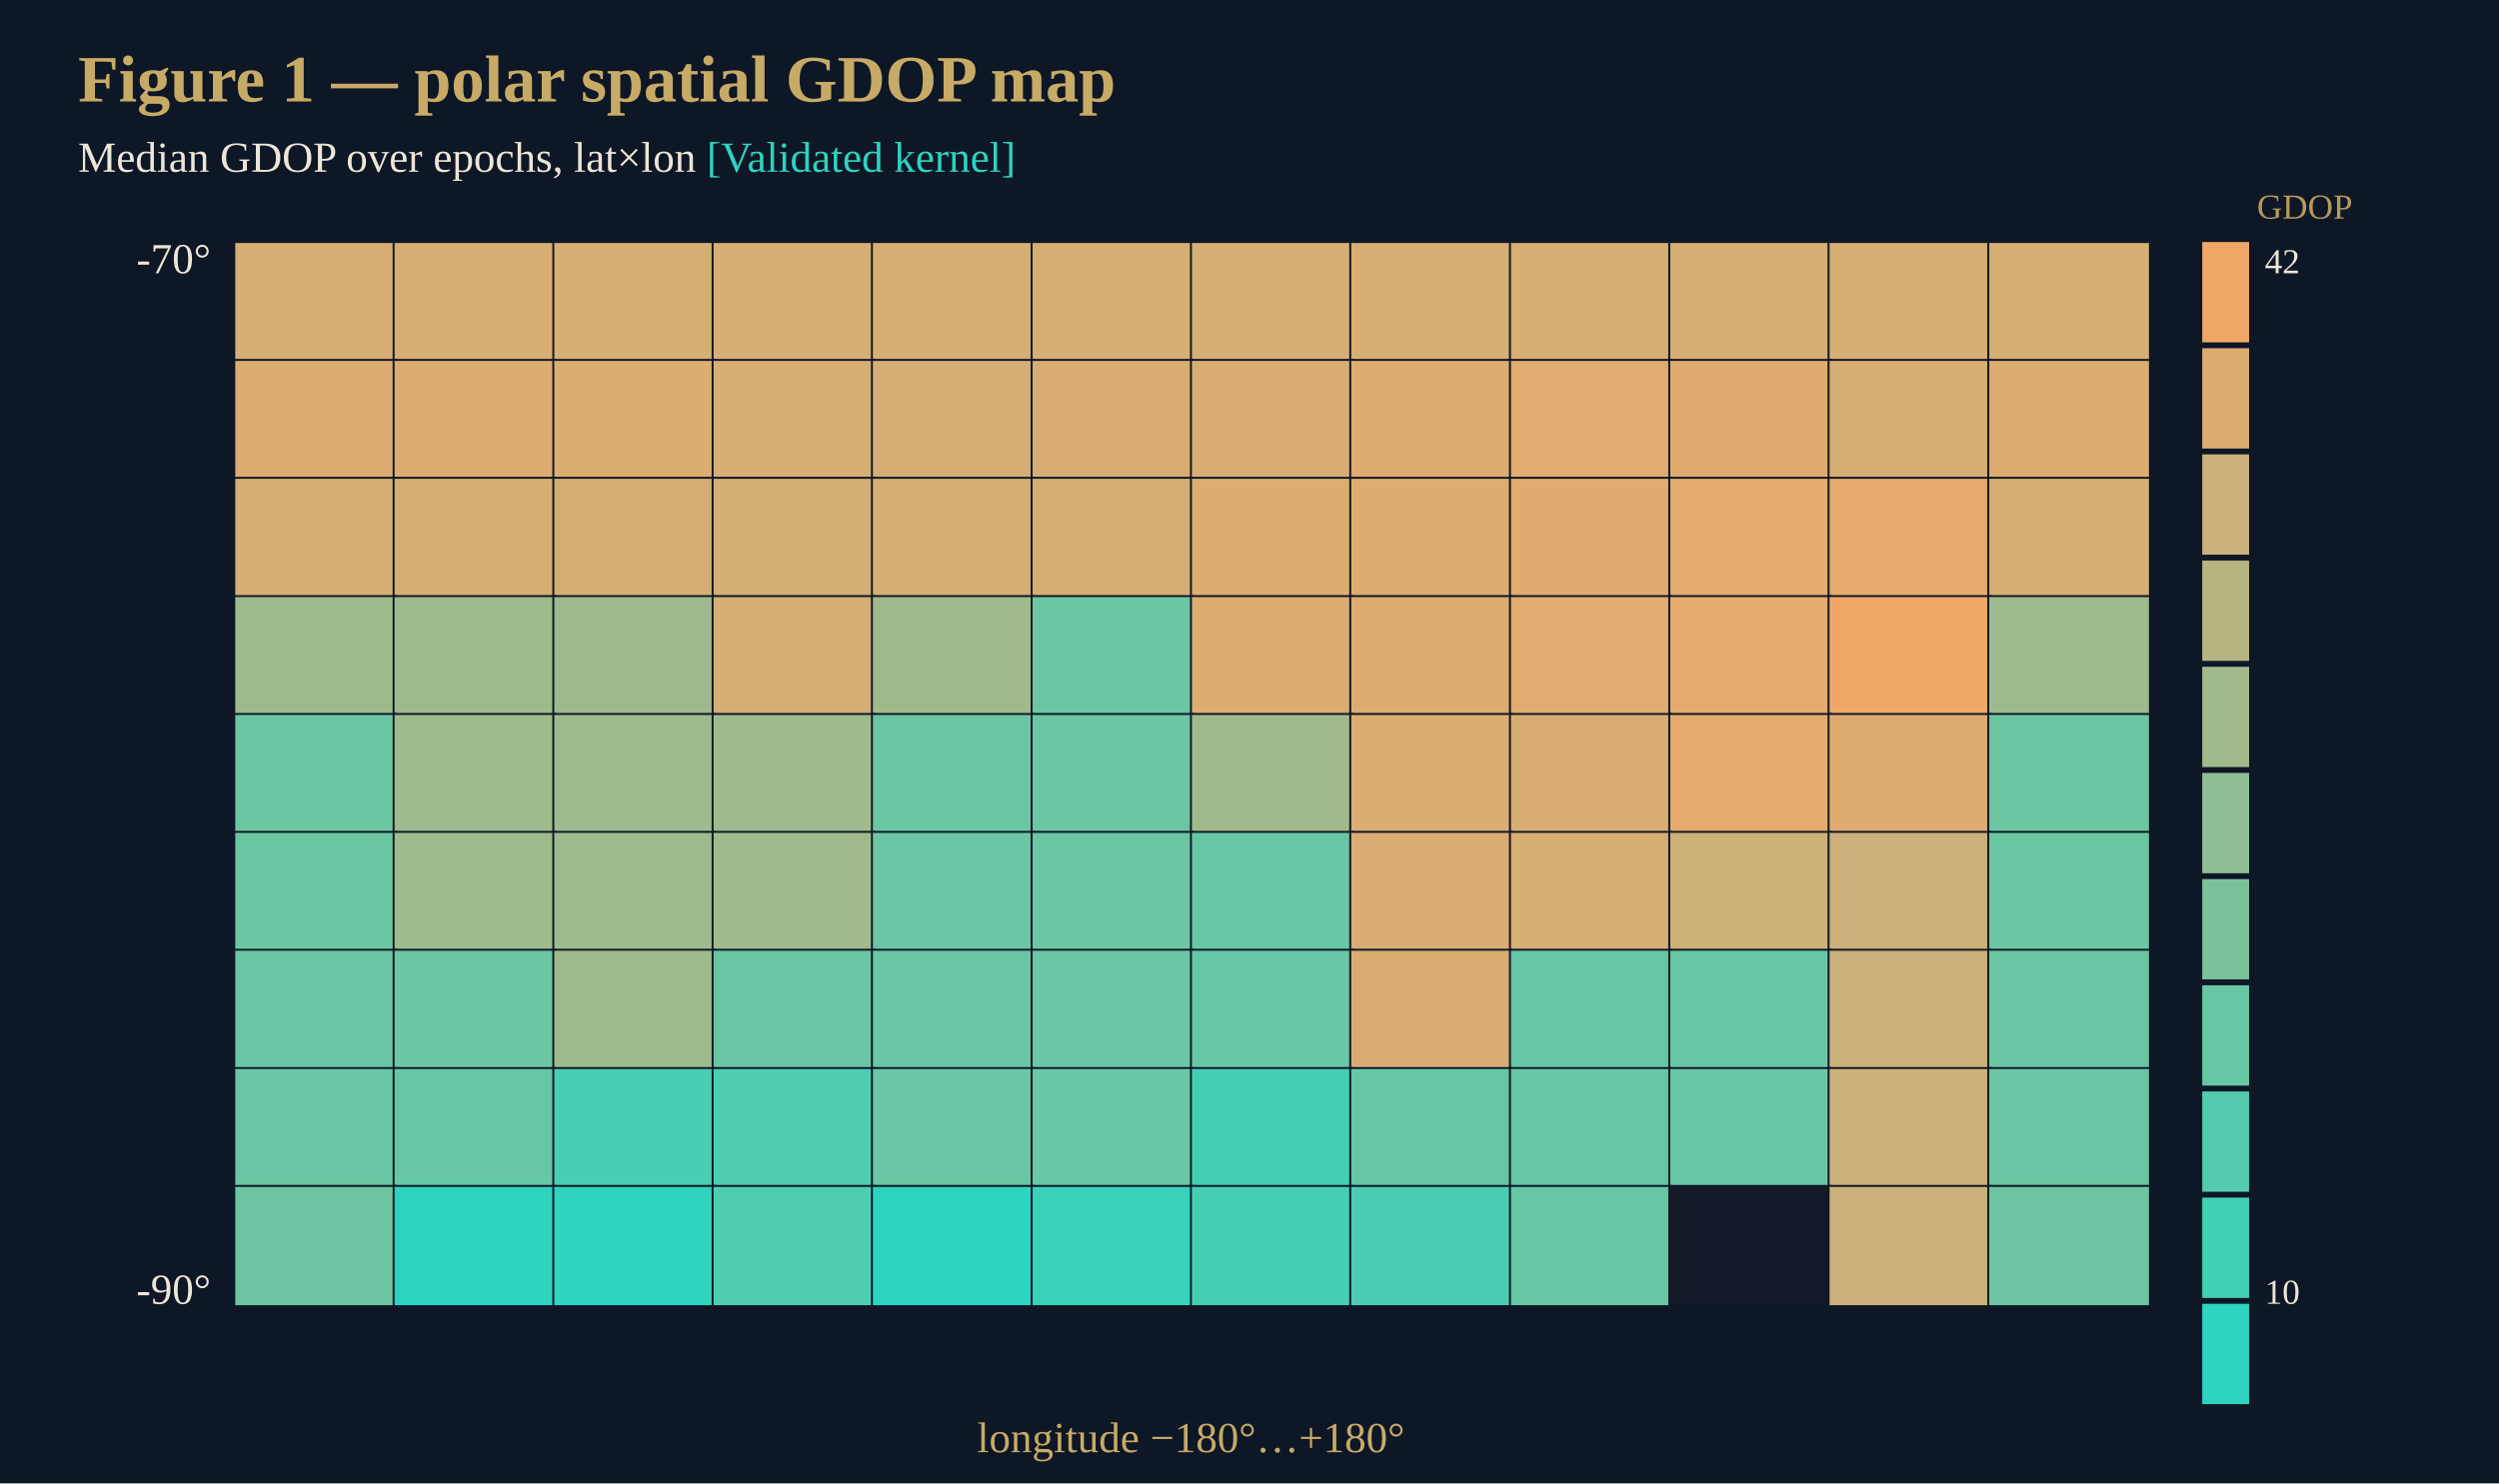
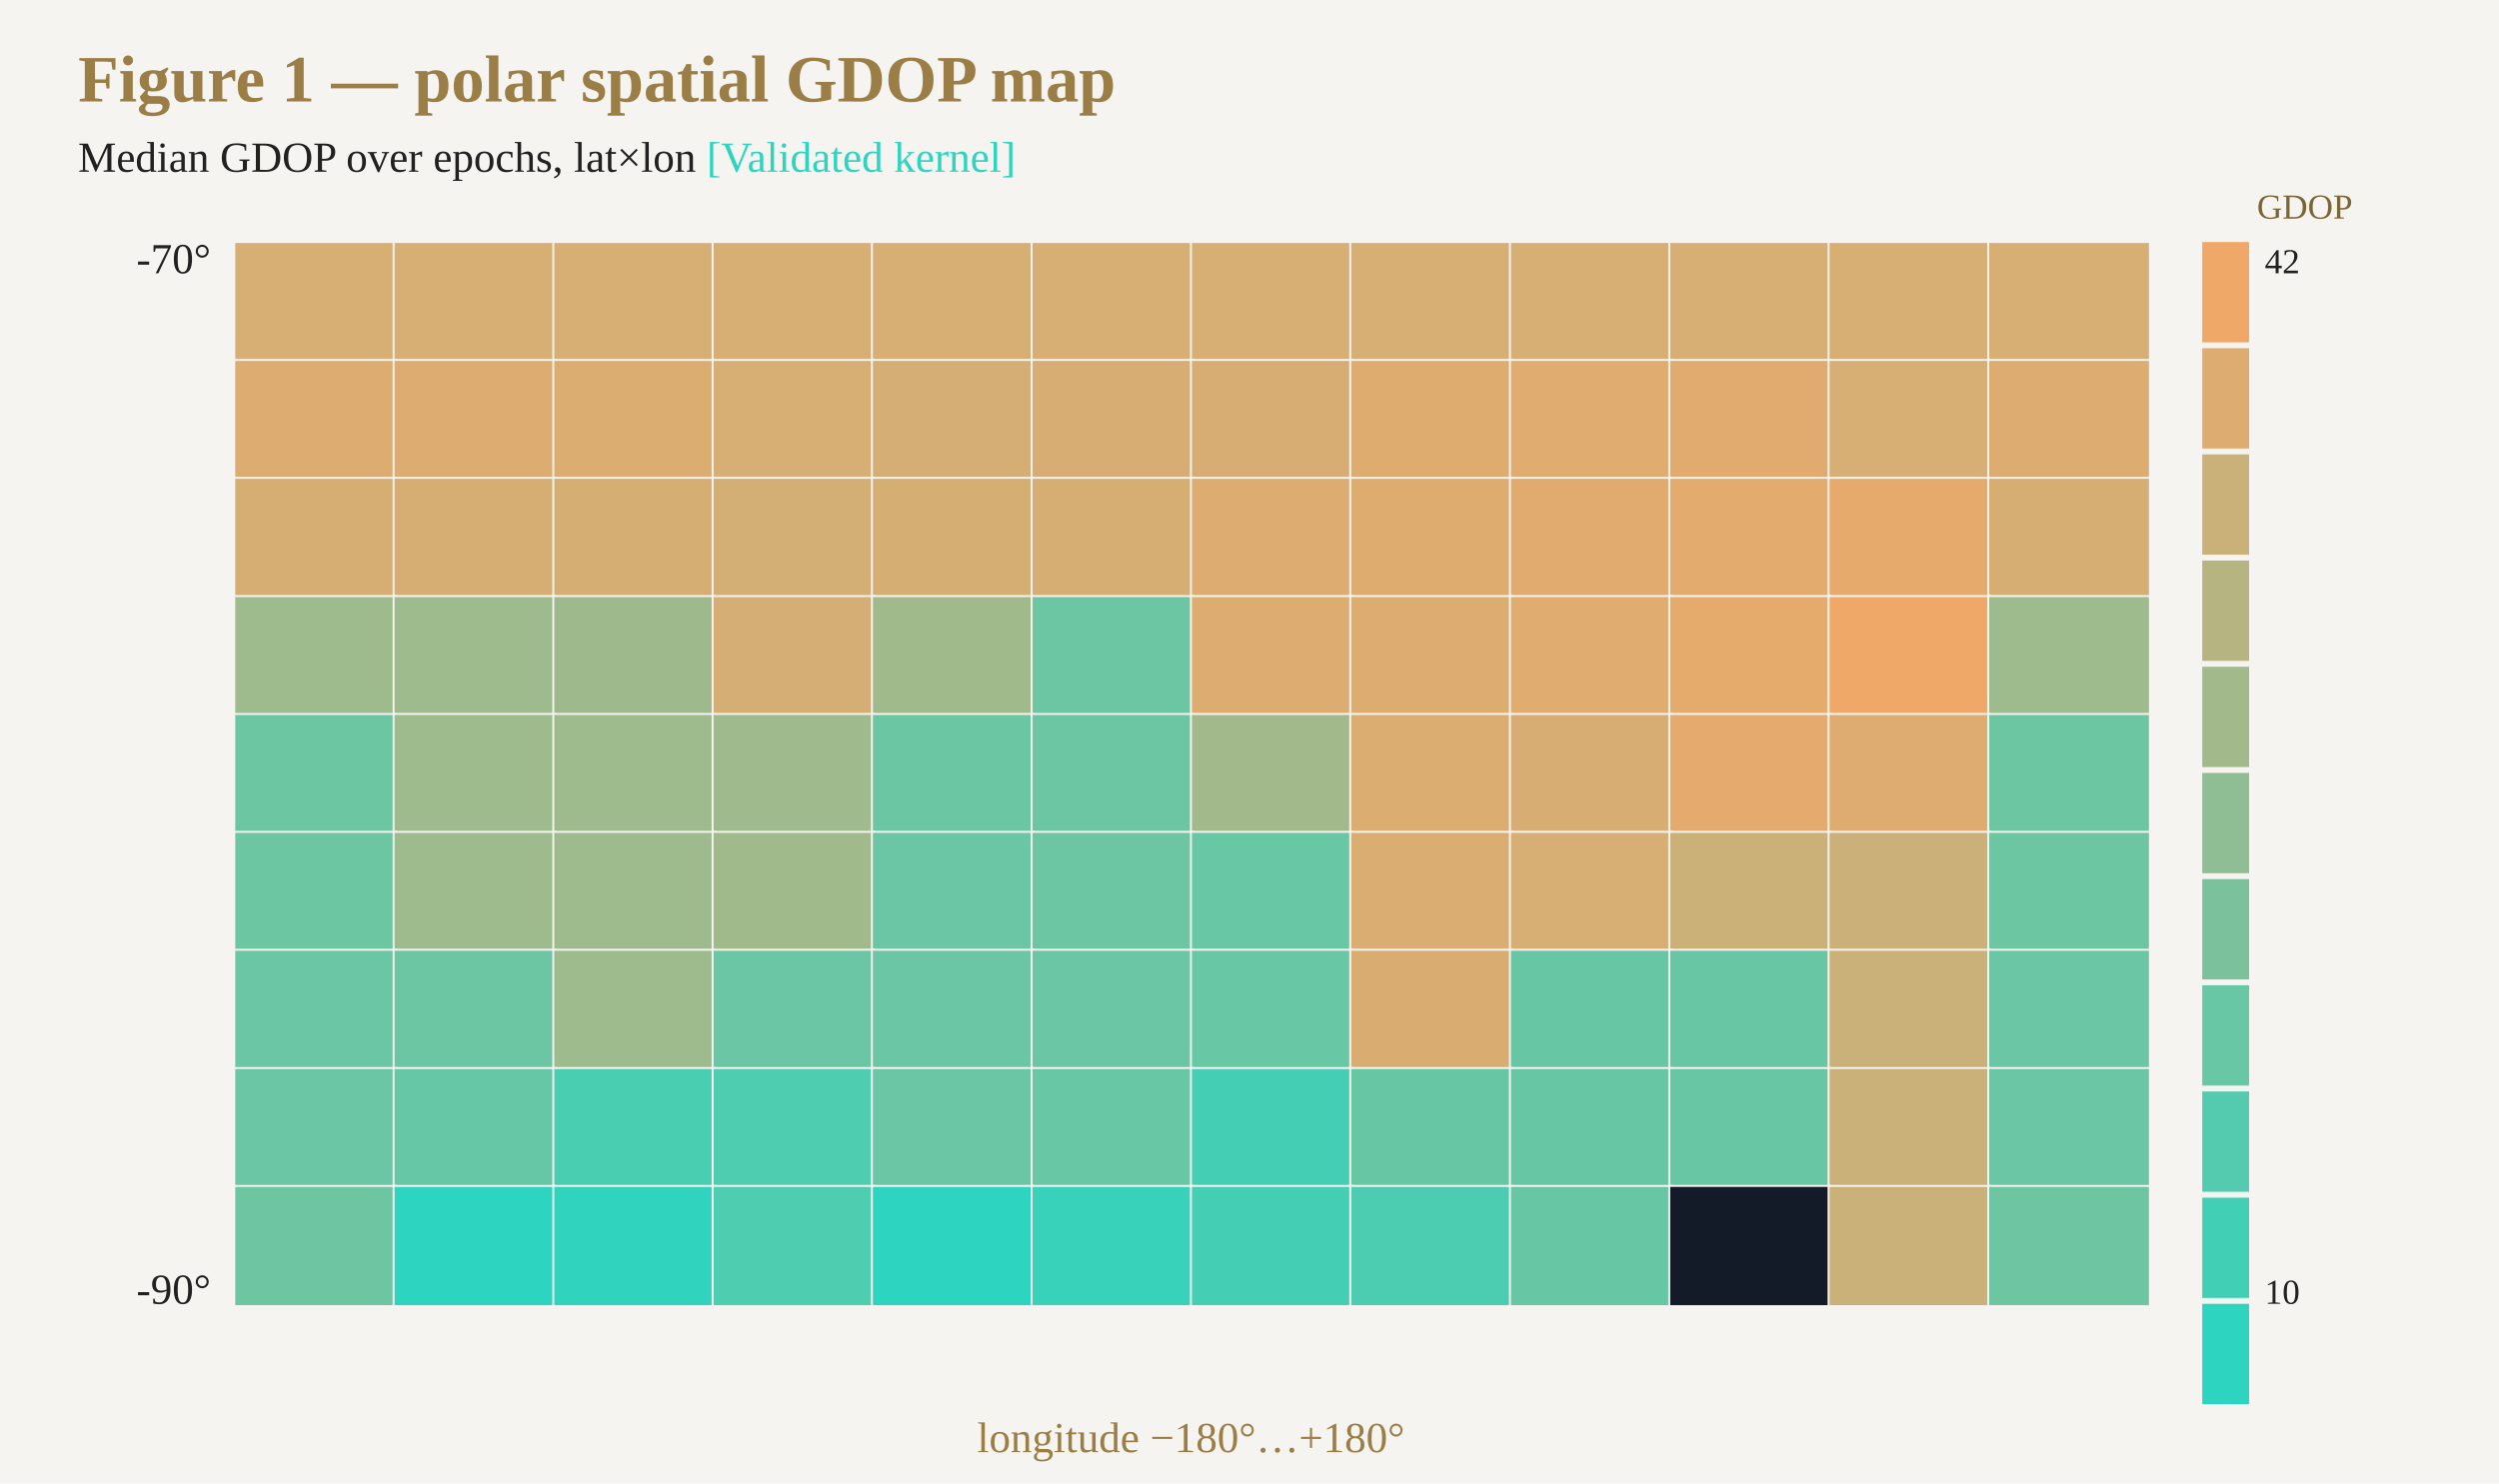
<svg xmlns="http://www.w3.org/2000/svg" width="640" height="380" font-family="'EB Garamond', Georgia, 'Times New Roman', serif" font-size="11">
-   <rect width="100%" height="100%" fill="#0e1726" />
-   <text x="20" y="26" fill="#c7aa66" font-family="'Cormorant Garamond', Georgia, 'Times New Roman', serif" font-size="17" font-weight="bold">Figure 1 — polar spatial GDOP map</text>
-   <text x="20" y="44" fill="#ece6d8">Median GDOP over epochs, lat×lon <tspan fill="#2dd4bf">[Validated kernel]</tspan>
+   <rect width="100%" height="100%" fill="#f6f4f0" />
+   <text x="20" y="26" fill="#9a7e45" font-family="'Cormorant Garamond', Georgia, 'Times New Roman', serif" font-size="17" font-weight="bold">Figure 1 — polar spatial GDOP map</text>
+   <text x="20" y="44" fill="#212121">Median GDOP over epochs, lat×lon <tspan fill="#2dd4bf">[Validated kernel]</tspan>
  </text>
-   <rect x="60.0" y="62.0" width="41.4" height="30.8" fill="#d7ae73" stroke="#0e1726" stroke-width="0.5" />
-   <rect x="100.8" y="62.0" width="41.4" height="30.8" fill="#d7ae73" stroke="#0e1726" stroke-width="0.5" />
-   <rect x="141.7" y="62.0" width="41.4" height="30.8" fill="#d7ae73" stroke="#0e1726" stroke-width="0.5" />
-   <rect x="182.5" y="62.0" width="41.4" height="30.8" fill="#d7ae73" stroke="#0e1726" stroke-width="0.5" />
-   <rect x="223.3" y="62.0" width="41.4" height="30.8" fill="#d7ae73" stroke="#0e1726" stroke-width="0.5" />
-   <rect x="264.2" y="62.0" width="41.4" height="30.8" fill="#d7ae73" stroke="#0e1726" stroke-width="0.5" />
-   <rect x="305.0" y="62.0" width="41.4" height="30.8" fill="#d7ae73" stroke="#0e1726" stroke-width="0.5" />
-   <rect x="345.8" y="62.0" width="41.4" height="30.8" fill="#d7ae73" stroke="#0e1726" stroke-width="0.5" />
-   <rect x="386.7" y="62.0" width="41.4" height="30.8" fill="#d7ae73" stroke="#0e1726" stroke-width="0.5" />
-   <rect x="427.5" y="62.0" width="41.4" height="30.8" fill="#d7ae73" stroke="#0e1726" stroke-width="0.5" />
-   <rect x="468.3" y="62.0" width="41.4" height="30.8" fill="#d7ae73" stroke="#0e1726" stroke-width="0.5" />
-   <rect x="509.2" y="62.0" width="41.4" height="30.8" fill="#d7ae73" stroke="#0e1726" stroke-width="0.5" />
-   <rect x="60.0" y="92.2" width="41.4" height="30.8" fill="#ddac70" stroke="#0e1726" stroke-width="0.5" />
-   <rect x="100.8" y="92.2" width="41.4" height="30.8" fill="#dcac71" stroke="#0e1726" stroke-width="0.5" />
-   <rect x="141.7" y="92.2" width="41.4" height="30.8" fill="#dbad71" stroke="#0e1726" stroke-width="0.5" />
-   <rect x="182.5" y="92.2" width="41.4" height="30.8" fill="#d7ae73" stroke="#0e1726" stroke-width="0.5" />
-   <rect x="223.3" y="92.2" width="41.4" height="30.8" fill="#d4ae75" stroke="#0e1726" stroke-width="0.5" />
-   <rect x="264.2" y="92.2" width="41.4" height="30.8" fill="#d8ad73" stroke="#0e1726" stroke-width="0.5" />
-   <rect x="305.0" y="92.2" width="41.4" height="30.8" fill="#d8ad73" stroke="#0e1726" stroke-width="0.5" />
-   <rect x="345.8" y="92.2" width="41.4" height="30.8" fill="#dfac6f" stroke="#0e1726" stroke-width="0.5" />
-   <rect x="386.7" y="92.2" width="41.4" height="30.8" fill="#e0ac6f" stroke="#0e1726" stroke-width="0.5" />
-   <rect x="427.5" y="92.2" width="41.4" height="30.8" fill="#e1ab6f" stroke="#0e1726" stroke-width="0.5" />
-   <rect x="468.3" y="92.2" width="41.4" height="30.8" fill="#d7ae73" stroke="#0e1726" stroke-width="0.5" />
-   <rect x="509.2" y="92.2" width="41.4" height="30.8" fill="#ddac70" stroke="#0e1726" stroke-width="0.5" />
-   <rect x="60.0" y="122.4" width="41.4" height="30.8" fill="#d6ae73" stroke="#0e1726" stroke-width="0.5" />
-   <rect x="100.8" y="122.4" width="41.4" height="30.8" fill="#d6ae74" stroke="#0e1726" stroke-width="0.5" />
-   <rect x="141.7" y="122.4" width="41.4" height="30.8" fill="#d5ae74" stroke="#0e1726" stroke-width="0.5" />
-   <rect x="182.5" y="122.4" width="41.4" height="30.8" fill="#d3ae75" stroke="#0e1726" stroke-width="0.5" />
-   <rect x="223.3" y="122.4" width="41.4" height="30.8" fill="#d5ae74" stroke="#0e1726" stroke-width="0.5" />
-   <rect x="264.2" y="122.4" width="41.4" height="30.8" fill="#d6ae73" stroke="#0e1726" stroke-width="0.5" />
-   <rect x="305.0" y="122.4" width="41.4" height="30.8" fill="#ddac71" stroke="#0e1726" stroke-width="0.5" />
-   <rect x="345.8" y="122.4" width="41.4" height="30.8" fill="#dfac70" stroke="#0e1726" stroke-width="0.5" />
-   <rect x="386.7" y="122.4" width="41.4" height="30.8" fill="#e1ab6f" stroke="#0e1726" stroke-width="0.5" />
-   <rect x="427.5" y="122.4" width="41.4" height="30.8" fill="#e3ab6e" stroke="#0e1726" stroke-width="0.5" />
-   <rect x="468.3" y="122.4" width="41.4" height="30.8" fill="#e6aa6c" stroke="#0e1726" stroke-width="0.5" />
-   <rect x="509.2" y="122.4" width="41.4" height="30.8" fill="#d6ae73" stroke="#0e1726" stroke-width="0.5" />
-   <rect x="60.0" y="152.7" width="41.4" height="30.8" fill="#9dbb8d" stroke="#0e1726" stroke-width="0.5" />
-   <rect x="100.8" y="152.7" width="41.4" height="30.8" fill="#9dbb8d" stroke="#0e1726" stroke-width="0.5" />
-   <rect x="141.7" y="152.7" width="41.4" height="30.8" fill="#9eba8d" stroke="#0e1726" stroke-width="0.5" />
-   <rect x="182.5" y="152.7" width="41.4" height="30.8" fill="#d4ae75" stroke="#0e1726" stroke-width="0.5" />
-   <rect x="223.3" y="152.7" width="41.4" height="30.8" fill="#a1ba8b" stroke="#0e1726" stroke-width="0.5" />
-   <rect x="264.2" y="152.7" width="41.4" height="30.8" fill="#6cc6a3" stroke="#0e1726" stroke-width="0.5" />
-   <rect x="305.0" y="152.7" width="41.4" height="30.8" fill="#ddac71" stroke="#0e1726" stroke-width="0.5" />
-   <rect x="345.8" y="152.7" width="41.4" height="30.8" fill="#ddac70" stroke="#0e1726" stroke-width="0.5" />
-   <rect x="386.7" y="152.7" width="41.4" height="30.8" fill="#e0ac6f" stroke="#0e1726" stroke-width="0.5" />
-   <rect x="427.5" y="152.7" width="41.4" height="30.8" fill="#e4ab6d" stroke="#0e1726" stroke-width="0.5" />
-   <rect x="468.3" y="152.7" width="41.4" height="30.8" fill="#f0a868" stroke="#0e1726" stroke-width="0.5" />
-   <rect x="509.2" y="152.7" width="41.4" height="30.8" fill="#9dbb8d" stroke="#0e1726" stroke-width="0.5" />
-   <rect x="60.0" y="182.9" width="41.4" height="30.8" fill="#6dc6a2" stroke="#0e1726" stroke-width="0.5" />
-   <rect x="100.8" y="182.9" width="41.4" height="30.8" fill="#9dbb8d" stroke="#0e1726" stroke-width="0.5" />
-   <rect x="141.7" y="182.9" width="41.4" height="30.8" fill="#9ebb8d" stroke="#0e1726" stroke-width="0.5" />
-   <rect x="182.5" y="182.9" width="41.4" height="30.8" fill="#9fba8c" stroke="#0e1726" stroke-width="0.5" />
-   <rect x="223.3" y="182.9" width="41.4" height="30.8" fill="#6bc6a3" stroke="#0e1726" stroke-width="0.5" />
-   <rect x="264.2" y="182.9" width="41.4" height="30.8" fill="#6cc6a3" stroke="#0e1726" stroke-width="0.5" />
-   <rect x="305.0" y="182.9" width="41.4" height="30.8" fill="#a2ba8b" stroke="#0e1726" stroke-width="0.5" />
-   <rect x="345.8" y="182.9" width="41.4" height="30.8" fill="#dcad71" stroke="#0e1726" stroke-width="0.5" />
-   <rect x="386.7" y="182.9" width="41.4" height="30.8" fill="#d8ad73" stroke="#0e1726" stroke-width="0.5" />
-   <rect x="427.5" y="182.9" width="41.4" height="30.8" fill="#e5aa6d" stroke="#0e1726" stroke-width="0.5" />
-   <rect x="468.3" y="182.9" width="41.4" height="30.8" fill="#deac70" stroke="#0e1726" stroke-width="0.5" />
-   <rect x="509.2" y="182.9" width="41.4" height="30.8" fill="#6dc6a2" stroke="#0e1726" stroke-width="0.5" />
-   <rect x="60.0" y="213.1" width="41.4" height="30.8" fill="#6dc6a2" stroke="#0e1726" stroke-width="0.5" />
-   <rect x="100.8" y="213.1" width="41.4" height="30.8" fill="#9dbb8d" stroke="#0e1726" stroke-width="0.5" />
-   <rect x="141.7" y="213.1" width="41.4" height="30.8" fill="#9ebb8d" stroke="#0e1726" stroke-width="0.5" />
-   <rect x="182.5" y="213.1" width="41.4" height="30.8" fill="#a0ba8c" stroke="#0e1726" stroke-width="0.5" />
-   <rect x="223.3" y="213.1" width="41.4" height="30.8" fill="#6ac6a4" stroke="#0e1726" stroke-width="0.5" />
-   <rect x="264.2" y="213.1" width="41.4" height="30.8" fill="#6cc6a3" stroke="#0e1726" stroke-width="0.5" />
-   <rect x="305.0" y="213.1" width="41.4" height="30.8" fill="#68c7a5" stroke="#0e1726" stroke-width="0.5" />
-   <rect x="345.8" y="213.1" width="41.4" height="30.8" fill="#daad72" stroke="#0e1726" stroke-width="0.5" />
-   <rect x="386.7" y="213.1" width="41.4" height="30.8" fill="#d7ae73" stroke="#0e1726" stroke-width="0.5" />
-   <rect x="427.5" y="213.1" width="41.4" height="30.8" fill="#cbb078" stroke="#0e1726" stroke-width="0.5" />
-   <rect x="468.3" y="213.1" width="41.4" height="30.8" fill="#cbb079" stroke="#0e1726" stroke-width="0.5" />
-   <rect x="509.2" y="213.1" width="41.4" height="30.8" fill="#6dc6a2" stroke="#0e1726" stroke-width="0.5" />
-   <rect x="60.0" y="243.3" width="41.4" height="30.8" fill="#6ac6a4" stroke="#0e1726" stroke-width="0.5" />
-   <rect x="100.8" y="243.3" width="41.4" height="30.8" fill="#6cc6a3" stroke="#0e1726" stroke-width="0.5" />
-   <rect x="141.7" y="243.3" width="41.4" height="30.8" fill="#9ebb8d" stroke="#0e1726" stroke-width="0.5" />
-   <rect x="182.5" y="243.3" width="41.4" height="30.8" fill="#6ac6a4" stroke="#0e1726" stroke-width="0.5" />
-   <rect x="223.3" y="243.3" width="41.4" height="30.8" fill="#6ac6a4" stroke="#0e1726" stroke-width="0.5" />
-   <rect x="264.2" y="243.3" width="41.4" height="30.8" fill="#6ac6a4" stroke="#0e1726" stroke-width="0.5" />
-   <rect x="305.0" y="243.3" width="41.4" height="30.8" fill="#68c7a5" stroke="#0e1726" stroke-width="0.5" />
-   <rect x="345.8" y="243.3" width="41.4" height="30.8" fill="#d9ad72" stroke="#0e1726" stroke-width="0.5" />
-   <rect x="386.7" y="243.3" width="41.4" height="30.8" fill="#67c7a5" stroke="#0e1726" stroke-width="0.5" />
-   <rect x="427.5" y="243.3" width="41.4" height="30.8" fill="#69c6a4" stroke="#0e1726" stroke-width="0.5" />
-   <rect x="468.3" y="243.3" width="41.4" height="30.8" fill="#cab179" stroke="#0e1726" stroke-width="0.5" />
-   <rect x="509.2" y="243.3" width="41.4" height="30.8" fill="#6ac6a4" stroke="#0e1726" stroke-width="0.5" />
-   <rect x="60.0" y="273.6" width="41.4" height="30.8" fill="#6ac6a4" stroke="#0e1726" stroke-width="0.5" />
-   <rect x="100.8" y="273.6" width="41.4" height="30.8" fill="#66c7a6" stroke="#0e1726" stroke-width="0.5" />
-   <rect x="141.7" y="273.6" width="41.4" height="30.8" fill="#49ceb2" stroke="#0e1726" stroke-width="0.5" />
-   <rect x="182.5" y="273.6" width="41.4" height="30.8" fill="#4ecdb0" stroke="#0e1726" stroke-width="0.5" />
-   <rect x="223.3" y="273.6" width="41.4" height="30.8" fill="#6ac6a4" stroke="#0e1726" stroke-width="0.5" />
-   <rect x="264.2" y="273.6" width="41.4" height="30.8" fill="#68c7a5" stroke="#0e1726" stroke-width="0.5" />
-   <rect x="305.0" y="273.6" width="41.4" height="30.8" fill="#44cfb5" stroke="#0e1726" stroke-width="0.5" />
-   <rect x="345.8" y="273.6" width="41.4" height="30.8" fill="#67c7a5" stroke="#0e1726" stroke-width="0.5" />
-   <rect x="386.7" y="273.6" width="41.4" height="30.8" fill="#67c7a5" stroke="#0e1726" stroke-width="0.5" />
-   <rect x="427.5" y="273.6" width="41.4" height="30.8" fill="#69c6a4" stroke="#0e1726" stroke-width="0.5" />
-   <rect x="468.3" y="273.6" width="41.4" height="30.8" fill="#cab179" stroke="#0e1726" stroke-width="0.5" />
-   <rect x="509.2" y="273.6" width="41.4" height="30.8" fill="#6ac6a4" stroke="#0e1726" stroke-width="0.5" />
-   <rect x="60.0" y="303.8" width="41.4" height="30.8" fill="#6dc5a2" stroke="#0e1726" stroke-width="0.5" />
-   <rect x="100.8" y="303.8" width="41.4" height="30.8" fill="#2dd4bf" stroke="#0e1726" stroke-width="0.5" />
-   <rect x="141.7" y="303.8" width="41.4" height="30.8" fill="#30d3be" stroke="#0e1726" stroke-width="0.5" />
-   <rect x="182.5" y="303.8" width="41.4" height="30.8" fill="#4ecdb0" stroke="#0e1726" stroke-width="0.5" />
-   <rect x="223.3" y="303.8" width="41.4" height="30.8" fill="#2dd4bf" stroke="#0e1726" stroke-width="0.5" />
-   <rect x="264.2" y="303.8" width="41.4" height="30.8" fill="#38d2ba" stroke="#0e1726" stroke-width="0.5" />
-   <rect x="305.0" y="303.8" width="41.4" height="30.8" fill="#44cfb5" stroke="#0e1726" stroke-width="0.5" />
-   <rect x="345.8" y="303.8" width="41.4" height="30.8" fill="#4ccdb1" stroke="#0e1726" stroke-width="0.5" />
-   <rect x="386.7" y="303.8" width="41.4" height="30.8" fill="#67c7a5" stroke="#0e1726" stroke-width="0.5" />
-   <rect x="427.5" y="303.8" width="41.4" height="30.8" fill="#141b28" stroke="#0e1726" stroke-width="0.5" />
-   <rect x="468.3" y="303.8" width="41.4" height="30.8" fill="#c9b179" stroke="#0e1726" stroke-width="0.5" />
-   <rect x="509.2" y="303.8" width="41.4" height="30.8" fill="#6dc5a2" stroke="#0e1726" stroke-width="0.5" />
-   <text x="54.0" y="70.0" fill="#ece6d8" text-anchor="end">-70°</text>
-   <text x="54.0" y="334.0" fill="#ece6d8" text-anchor="end">-90°</text>
-   <text x="305.0" y="372.0" fill="#c7aa66" text-anchor="middle">longitude −180°…+180°</text>
+   <rect x="60.0" y="62.0" width="41.4" height="30.8" fill="#d7ae73" stroke="#f6f4f0" stroke-width="0.5" />
+   <rect x="100.8" y="62.0" width="41.4" height="30.8" fill="#d7ae73" stroke="#f6f4f0" stroke-width="0.5" />
+   <rect x="141.7" y="62.0" width="41.4" height="30.8" fill="#d7ae73" stroke="#f6f4f0" stroke-width="0.5" />
+   <rect x="182.5" y="62.0" width="41.4" height="30.8" fill="#d7ae73" stroke="#f6f4f0" stroke-width="0.5" />
+   <rect x="223.3" y="62.0" width="41.4" height="30.8" fill="#d7ae73" stroke="#f6f4f0" stroke-width="0.5" />
+   <rect x="264.2" y="62.0" width="41.4" height="30.8" fill="#d7ae73" stroke="#f6f4f0" stroke-width="0.5" />
+   <rect x="305.0" y="62.0" width="41.4" height="30.8" fill="#d7ae73" stroke="#f6f4f0" stroke-width="0.5" />
+   <rect x="345.8" y="62.0" width="41.4" height="30.8" fill="#d7ae73" stroke="#f6f4f0" stroke-width="0.5" />
+   <rect x="386.7" y="62.0" width="41.4" height="30.8" fill="#d7ae73" stroke="#f6f4f0" stroke-width="0.5" />
+   <rect x="427.5" y="62.0" width="41.4" height="30.8" fill="#d7ae73" stroke="#f6f4f0" stroke-width="0.5" />
+   <rect x="468.3" y="62.0" width="41.4" height="30.8" fill="#d7ae73" stroke="#f6f4f0" stroke-width="0.5" />
+   <rect x="509.2" y="62.0" width="41.4" height="30.8" fill="#d7ae73" stroke="#f6f4f0" stroke-width="0.5" />
+   <rect x="60.0" y="92.2" width="41.4" height="30.8" fill="#ddac70" stroke="#f6f4f0" stroke-width="0.5" />
+   <rect x="100.8" y="92.2" width="41.4" height="30.8" fill="#dcac71" stroke="#f6f4f0" stroke-width="0.5" />
+   <rect x="141.7" y="92.2" width="41.4" height="30.8" fill="#dbad71" stroke="#f6f4f0" stroke-width="0.5" />
+   <rect x="182.5" y="92.2" width="41.4" height="30.8" fill="#d7ae73" stroke="#f6f4f0" stroke-width="0.5" />
+   <rect x="223.3" y="92.2" width="41.4" height="30.8" fill="#d4ae75" stroke="#f6f4f0" stroke-width="0.5" />
+   <rect x="264.2" y="92.2" width="41.4" height="30.8" fill="#d8ad73" stroke="#f6f4f0" stroke-width="0.5" />
+   <rect x="305.0" y="92.2" width="41.4" height="30.8" fill="#d8ad73" stroke="#f6f4f0" stroke-width="0.5" />
+   <rect x="345.8" y="92.2" width="41.4" height="30.8" fill="#dfac6f" stroke="#f6f4f0" stroke-width="0.5" />
+   <rect x="386.7" y="92.2" width="41.4" height="30.8" fill="#e0ac6f" stroke="#f6f4f0" stroke-width="0.5" />
+   <rect x="427.5" y="92.2" width="41.4" height="30.8" fill="#e1ab6f" stroke="#f6f4f0" stroke-width="0.5" />
+   <rect x="468.3" y="92.2" width="41.4" height="30.8" fill="#d7ae73" stroke="#f6f4f0" stroke-width="0.5" />
+   <rect x="509.2" y="92.2" width="41.4" height="30.8" fill="#ddac70" stroke="#f6f4f0" stroke-width="0.5" />
+   <rect x="60.0" y="122.4" width="41.4" height="30.8" fill="#d6ae73" stroke="#f6f4f0" stroke-width="0.5" />
+   <rect x="100.8" y="122.4" width="41.4" height="30.8" fill="#d6ae74" stroke="#f6f4f0" stroke-width="0.5" />
+   <rect x="141.7" y="122.4" width="41.4" height="30.8" fill="#d5ae74" stroke="#f6f4f0" stroke-width="0.5" />
+   <rect x="182.5" y="122.4" width="41.4" height="30.8" fill="#d3ae75" stroke="#f6f4f0" stroke-width="0.5" />
+   <rect x="223.3" y="122.4" width="41.4" height="30.8" fill="#d5ae74" stroke="#f6f4f0" stroke-width="0.5" />
+   <rect x="264.2" y="122.4" width="41.4" height="30.8" fill="#d6ae73" stroke="#f6f4f0" stroke-width="0.5" />
+   <rect x="305.0" y="122.4" width="41.4" height="30.8" fill="#ddac71" stroke="#f6f4f0" stroke-width="0.5" />
+   <rect x="345.8" y="122.4" width="41.4" height="30.8" fill="#dfac70" stroke="#f6f4f0" stroke-width="0.5" />
+   <rect x="386.7" y="122.4" width="41.4" height="30.8" fill="#e1ab6f" stroke="#f6f4f0" stroke-width="0.5" />
+   <rect x="427.5" y="122.4" width="41.4" height="30.8" fill="#e3ab6e" stroke="#f6f4f0" stroke-width="0.5" />
+   <rect x="468.3" y="122.4" width="41.4" height="30.8" fill="#e6aa6c" stroke="#f6f4f0" stroke-width="0.5" />
+   <rect x="509.2" y="122.4" width="41.4" height="30.8" fill="#d6ae73" stroke="#f6f4f0" stroke-width="0.5" />
+   <rect x="60.0" y="152.7" width="41.4" height="30.8" fill="#9dbb8d" stroke="#f6f4f0" stroke-width="0.5" />
+   <rect x="100.8" y="152.7" width="41.4" height="30.8" fill="#9dbb8d" stroke="#f6f4f0" stroke-width="0.5" />
+   <rect x="141.7" y="152.7" width="41.4" height="30.8" fill="#9eba8d" stroke="#f6f4f0" stroke-width="0.5" />
+   <rect x="182.5" y="152.7" width="41.4" height="30.8" fill="#d4ae75" stroke="#f6f4f0" stroke-width="0.5" />
+   <rect x="223.3" y="152.7" width="41.4" height="30.8" fill="#a1ba8b" stroke="#f6f4f0" stroke-width="0.5" />
+   <rect x="264.2" y="152.7" width="41.4" height="30.8" fill="#6cc6a3" stroke="#f6f4f0" stroke-width="0.5" />
+   <rect x="305.0" y="152.7" width="41.4" height="30.8" fill="#ddac71" stroke="#f6f4f0" stroke-width="0.5" />
+   <rect x="345.8" y="152.7" width="41.4" height="30.8" fill="#ddac70" stroke="#f6f4f0" stroke-width="0.5" />
+   <rect x="386.7" y="152.7" width="41.4" height="30.8" fill="#e0ac6f" stroke="#f6f4f0" stroke-width="0.5" />
+   <rect x="427.5" y="152.7" width="41.4" height="30.8" fill="#e4ab6d" stroke="#f6f4f0" stroke-width="0.5" />
+   <rect x="468.3" y="152.7" width="41.4" height="30.8" fill="#f0a868" stroke="#f6f4f0" stroke-width="0.5" />
+   <rect x="509.2" y="152.7" width="41.4" height="30.8" fill="#9dbb8d" stroke="#f6f4f0" stroke-width="0.5" />
+   <rect x="60.0" y="182.9" width="41.4" height="30.8" fill="#6dc6a2" stroke="#f6f4f0" stroke-width="0.5" />
+   <rect x="100.8" y="182.9" width="41.4" height="30.8" fill="#9dbb8d" stroke="#f6f4f0" stroke-width="0.5" />
+   <rect x="141.7" y="182.9" width="41.4" height="30.8" fill="#9ebb8d" stroke="#f6f4f0" stroke-width="0.5" />
+   <rect x="182.5" y="182.9" width="41.4" height="30.8" fill="#9fba8c" stroke="#f6f4f0" stroke-width="0.5" />
+   <rect x="223.3" y="182.9" width="41.4" height="30.8" fill="#6bc6a3" stroke="#f6f4f0" stroke-width="0.5" />
+   <rect x="264.2" y="182.9" width="41.4" height="30.8" fill="#6cc6a3" stroke="#f6f4f0" stroke-width="0.5" />
+   <rect x="305.0" y="182.9" width="41.4" height="30.8" fill="#a2ba8b" stroke="#f6f4f0" stroke-width="0.5" />
+   <rect x="345.8" y="182.9" width="41.4" height="30.8" fill="#dcad71" stroke="#f6f4f0" stroke-width="0.5" />
+   <rect x="386.7" y="182.9" width="41.4" height="30.8" fill="#d8ad73" stroke="#f6f4f0" stroke-width="0.5" />
+   <rect x="427.5" y="182.9" width="41.4" height="30.8" fill="#e5aa6d" stroke="#f6f4f0" stroke-width="0.5" />
+   <rect x="468.3" y="182.9" width="41.4" height="30.8" fill="#deac70" stroke="#f6f4f0" stroke-width="0.5" />
+   <rect x="509.2" y="182.9" width="41.4" height="30.8" fill="#6dc6a2" stroke="#f6f4f0" stroke-width="0.5" />
+   <rect x="60.0" y="213.1" width="41.4" height="30.8" fill="#6dc6a2" stroke="#f6f4f0" stroke-width="0.5" />
+   <rect x="100.8" y="213.1" width="41.4" height="30.8" fill="#9dbb8d" stroke="#f6f4f0" stroke-width="0.5" />
+   <rect x="141.7" y="213.1" width="41.4" height="30.8" fill="#9ebb8d" stroke="#f6f4f0" stroke-width="0.5" />
+   <rect x="182.5" y="213.1" width="41.4" height="30.8" fill="#a0ba8c" stroke="#f6f4f0" stroke-width="0.5" />
+   <rect x="223.3" y="213.1" width="41.4" height="30.8" fill="#6ac6a4" stroke="#f6f4f0" stroke-width="0.5" />
+   <rect x="264.2" y="213.1" width="41.4" height="30.8" fill="#6cc6a3" stroke="#f6f4f0" stroke-width="0.5" />
+   <rect x="305.0" y="213.1" width="41.4" height="30.8" fill="#68c7a5" stroke="#f6f4f0" stroke-width="0.5" />
+   <rect x="345.8" y="213.1" width="41.4" height="30.8" fill="#daad72" stroke="#f6f4f0" stroke-width="0.5" />
+   <rect x="386.7" y="213.1" width="41.4" height="30.8" fill="#d7ae73" stroke="#f6f4f0" stroke-width="0.5" />
+   <rect x="427.5" y="213.1" width="41.4" height="30.8" fill="#cbb078" stroke="#f6f4f0" stroke-width="0.5" />
+   <rect x="468.3" y="213.1" width="41.4" height="30.8" fill="#cbb079" stroke="#f6f4f0" stroke-width="0.5" />
+   <rect x="509.2" y="213.1" width="41.4" height="30.8" fill="#6dc6a2" stroke="#f6f4f0" stroke-width="0.5" />
+   <rect x="60.0" y="243.3" width="41.4" height="30.8" fill="#6ac6a4" stroke="#f6f4f0" stroke-width="0.5" />
+   <rect x="100.8" y="243.3" width="41.4" height="30.8" fill="#6cc6a3" stroke="#f6f4f0" stroke-width="0.5" />
+   <rect x="141.7" y="243.3" width="41.4" height="30.8" fill="#9ebb8d" stroke="#f6f4f0" stroke-width="0.5" />
+   <rect x="182.5" y="243.3" width="41.4" height="30.8" fill="#6ac6a4" stroke="#f6f4f0" stroke-width="0.5" />
+   <rect x="223.3" y="243.3" width="41.4" height="30.8" fill="#6ac6a4" stroke="#f6f4f0" stroke-width="0.5" />
+   <rect x="264.2" y="243.3" width="41.4" height="30.8" fill="#6ac6a4" stroke="#f6f4f0" stroke-width="0.5" />
+   <rect x="305.0" y="243.3" width="41.4" height="30.8" fill="#68c7a5" stroke="#f6f4f0" stroke-width="0.5" />
+   <rect x="345.8" y="243.3" width="41.4" height="30.8" fill="#d9ad72" stroke="#f6f4f0" stroke-width="0.5" />
+   <rect x="386.7" y="243.3" width="41.4" height="30.8" fill="#67c7a5" stroke="#f6f4f0" stroke-width="0.5" />
+   <rect x="427.5" y="243.3" width="41.4" height="30.8" fill="#69c6a4" stroke="#f6f4f0" stroke-width="0.5" />
+   <rect x="468.3" y="243.3" width="41.4" height="30.8" fill="#cab179" stroke="#f6f4f0" stroke-width="0.5" />
+   <rect x="509.2" y="243.3" width="41.4" height="30.8" fill="#6ac6a4" stroke="#f6f4f0" stroke-width="0.5" />
+   <rect x="60.0" y="273.6" width="41.4" height="30.8" fill="#6ac6a4" stroke="#f6f4f0" stroke-width="0.5" />
+   <rect x="100.8" y="273.6" width="41.4" height="30.8" fill="#66c7a6" stroke="#f6f4f0" stroke-width="0.5" />
+   <rect x="141.7" y="273.6" width="41.4" height="30.8" fill="#49ceb2" stroke="#f6f4f0" stroke-width="0.5" />
+   <rect x="182.5" y="273.6" width="41.4" height="30.8" fill="#4ecdb0" stroke="#f6f4f0" stroke-width="0.5" />
+   <rect x="223.3" y="273.6" width="41.4" height="30.8" fill="#6ac6a4" stroke="#f6f4f0" stroke-width="0.5" />
+   <rect x="264.2" y="273.6" width="41.4" height="30.8" fill="#68c7a5" stroke="#f6f4f0" stroke-width="0.5" />
+   <rect x="305.0" y="273.6" width="41.4" height="30.8" fill="#44cfb5" stroke="#f6f4f0" stroke-width="0.5" />
+   <rect x="345.8" y="273.6" width="41.4" height="30.8" fill="#67c7a5" stroke="#f6f4f0" stroke-width="0.5" />
+   <rect x="386.7" y="273.6" width="41.4" height="30.8" fill="#67c7a5" stroke="#f6f4f0" stroke-width="0.5" />
+   <rect x="427.5" y="273.6" width="41.4" height="30.8" fill="#69c6a4" stroke="#f6f4f0" stroke-width="0.5" />
+   <rect x="468.3" y="273.6" width="41.4" height="30.8" fill="#cab179" stroke="#f6f4f0" stroke-width="0.5" />
+   <rect x="509.2" y="273.6" width="41.4" height="30.8" fill="#6ac6a4" stroke="#f6f4f0" stroke-width="0.5" />
+   <rect x="60.0" y="303.8" width="41.4" height="30.8" fill="#6dc5a2" stroke="#f6f4f0" stroke-width="0.5" />
+   <rect x="100.8" y="303.8" width="41.4" height="30.8" fill="#2dd4bf" stroke="#f6f4f0" stroke-width="0.5" />
+   <rect x="141.7" y="303.8" width="41.4" height="30.8" fill="#30d3be" stroke="#f6f4f0" stroke-width="0.5" />
+   <rect x="182.5" y="303.8" width="41.4" height="30.8" fill="#4ecdb0" stroke="#f6f4f0" stroke-width="0.5" />
+   <rect x="223.3" y="303.8" width="41.4" height="30.8" fill="#2dd4bf" stroke="#f6f4f0" stroke-width="0.5" />
+   <rect x="264.2" y="303.8" width="41.4" height="30.8" fill="#38d2ba" stroke="#f6f4f0" stroke-width="0.5" />
+   <rect x="305.0" y="303.8" width="41.4" height="30.8" fill="#44cfb5" stroke="#f6f4f0" stroke-width="0.5" />
+   <rect x="345.8" y="303.8" width="41.4" height="30.8" fill="#4ccdb1" stroke="#f6f4f0" stroke-width="0.5" />
+   <rect x="386.7" y="303.8" width="41.4" height="30.8" fill="#67c7a5" stroke="#f6f4f0" stroke-width="0.5" />
+   <rect x="427.5" y="303.8" width="41.4" height="30.8" fill="#141b28" stroke="#f6f4f0" stroke-width="0.5" />
+   <rect x="468.3" y="303.8" width="41.4" height="30.8" fill="#c9b179" stroke="#f6f4f0" stroke-width="0.5" />
+   <rect x="509.2" y="303.8" width="41.4" height="30.8" fill="#6dc5a2" stroke="#f6f4f0" stroke-width="0.5" />
+   <text x="54.0" y="70.0" fill="#212121" text-anchor="end">-70°</text>
+   <text x="54.0" y="334.0" fill="#212121" text-anchor="end">-90°</text>
+   <text x="305.0" y="372.0" fill="#9a7e45" text-anchor="middle">longitude −180°…+180°</text>
  <rect x="564.0" y="334.0" width="12" height="25.7" fill="#2dd4bf" />
  <rect x="564.0" y="306.8" width="12" height="25.7" fill="#41d0b6" />
  <rect x="564.0" y="279.6" width="12" height="25.7" fill="#54cbae" />
  <rect x="564.0" y="252.4" width="12" height="25.7" fill="#68c7a5" />
  <rect x="564.0" y="225.2" width="12" height="25.7" fill="#7bc29c" />
  <rect x="564.0" y="198.0" width="12" height="25.7" fill="#8fbe94" />
  <rect x="564.0" y="170.8" width="12" height="25.7" fill="#a2ba8b" />
  <rect x="564.0" y="143.6" width="12" height="25.7" fill="#b6b582" />
  <rect x="564.0" y="116.4" width="12" height="25.7" fill="#c9b179" />
  <rect x="564.0" y="89.2" width="12" height="25.7" fill="#ddac71" />
  <rect x="564.0" y="62.0" width="12" height="25.7" fill="#f0a868" />
-   <text x="580.0" y="70.0" fill="#ece6d8" font-size="9">42</text>
-   <text x="580.0" y="334.0" fill="#ece6d8" font-size="9">10</text>
-   <text x="578.0" y="56.0" fill="#b6985a" font-size="9">GDOP</text>
+   <text x="580.0" y="70.0" fill="#212121" font-size="9">42</text>
+   <text x="580.0" y="334.0" fill="#212121" font-size="9">10</text>
+   <text x="578.0" y="56.0" fill="#7d6636" font-size="9">GDOP</text>
</svg>
